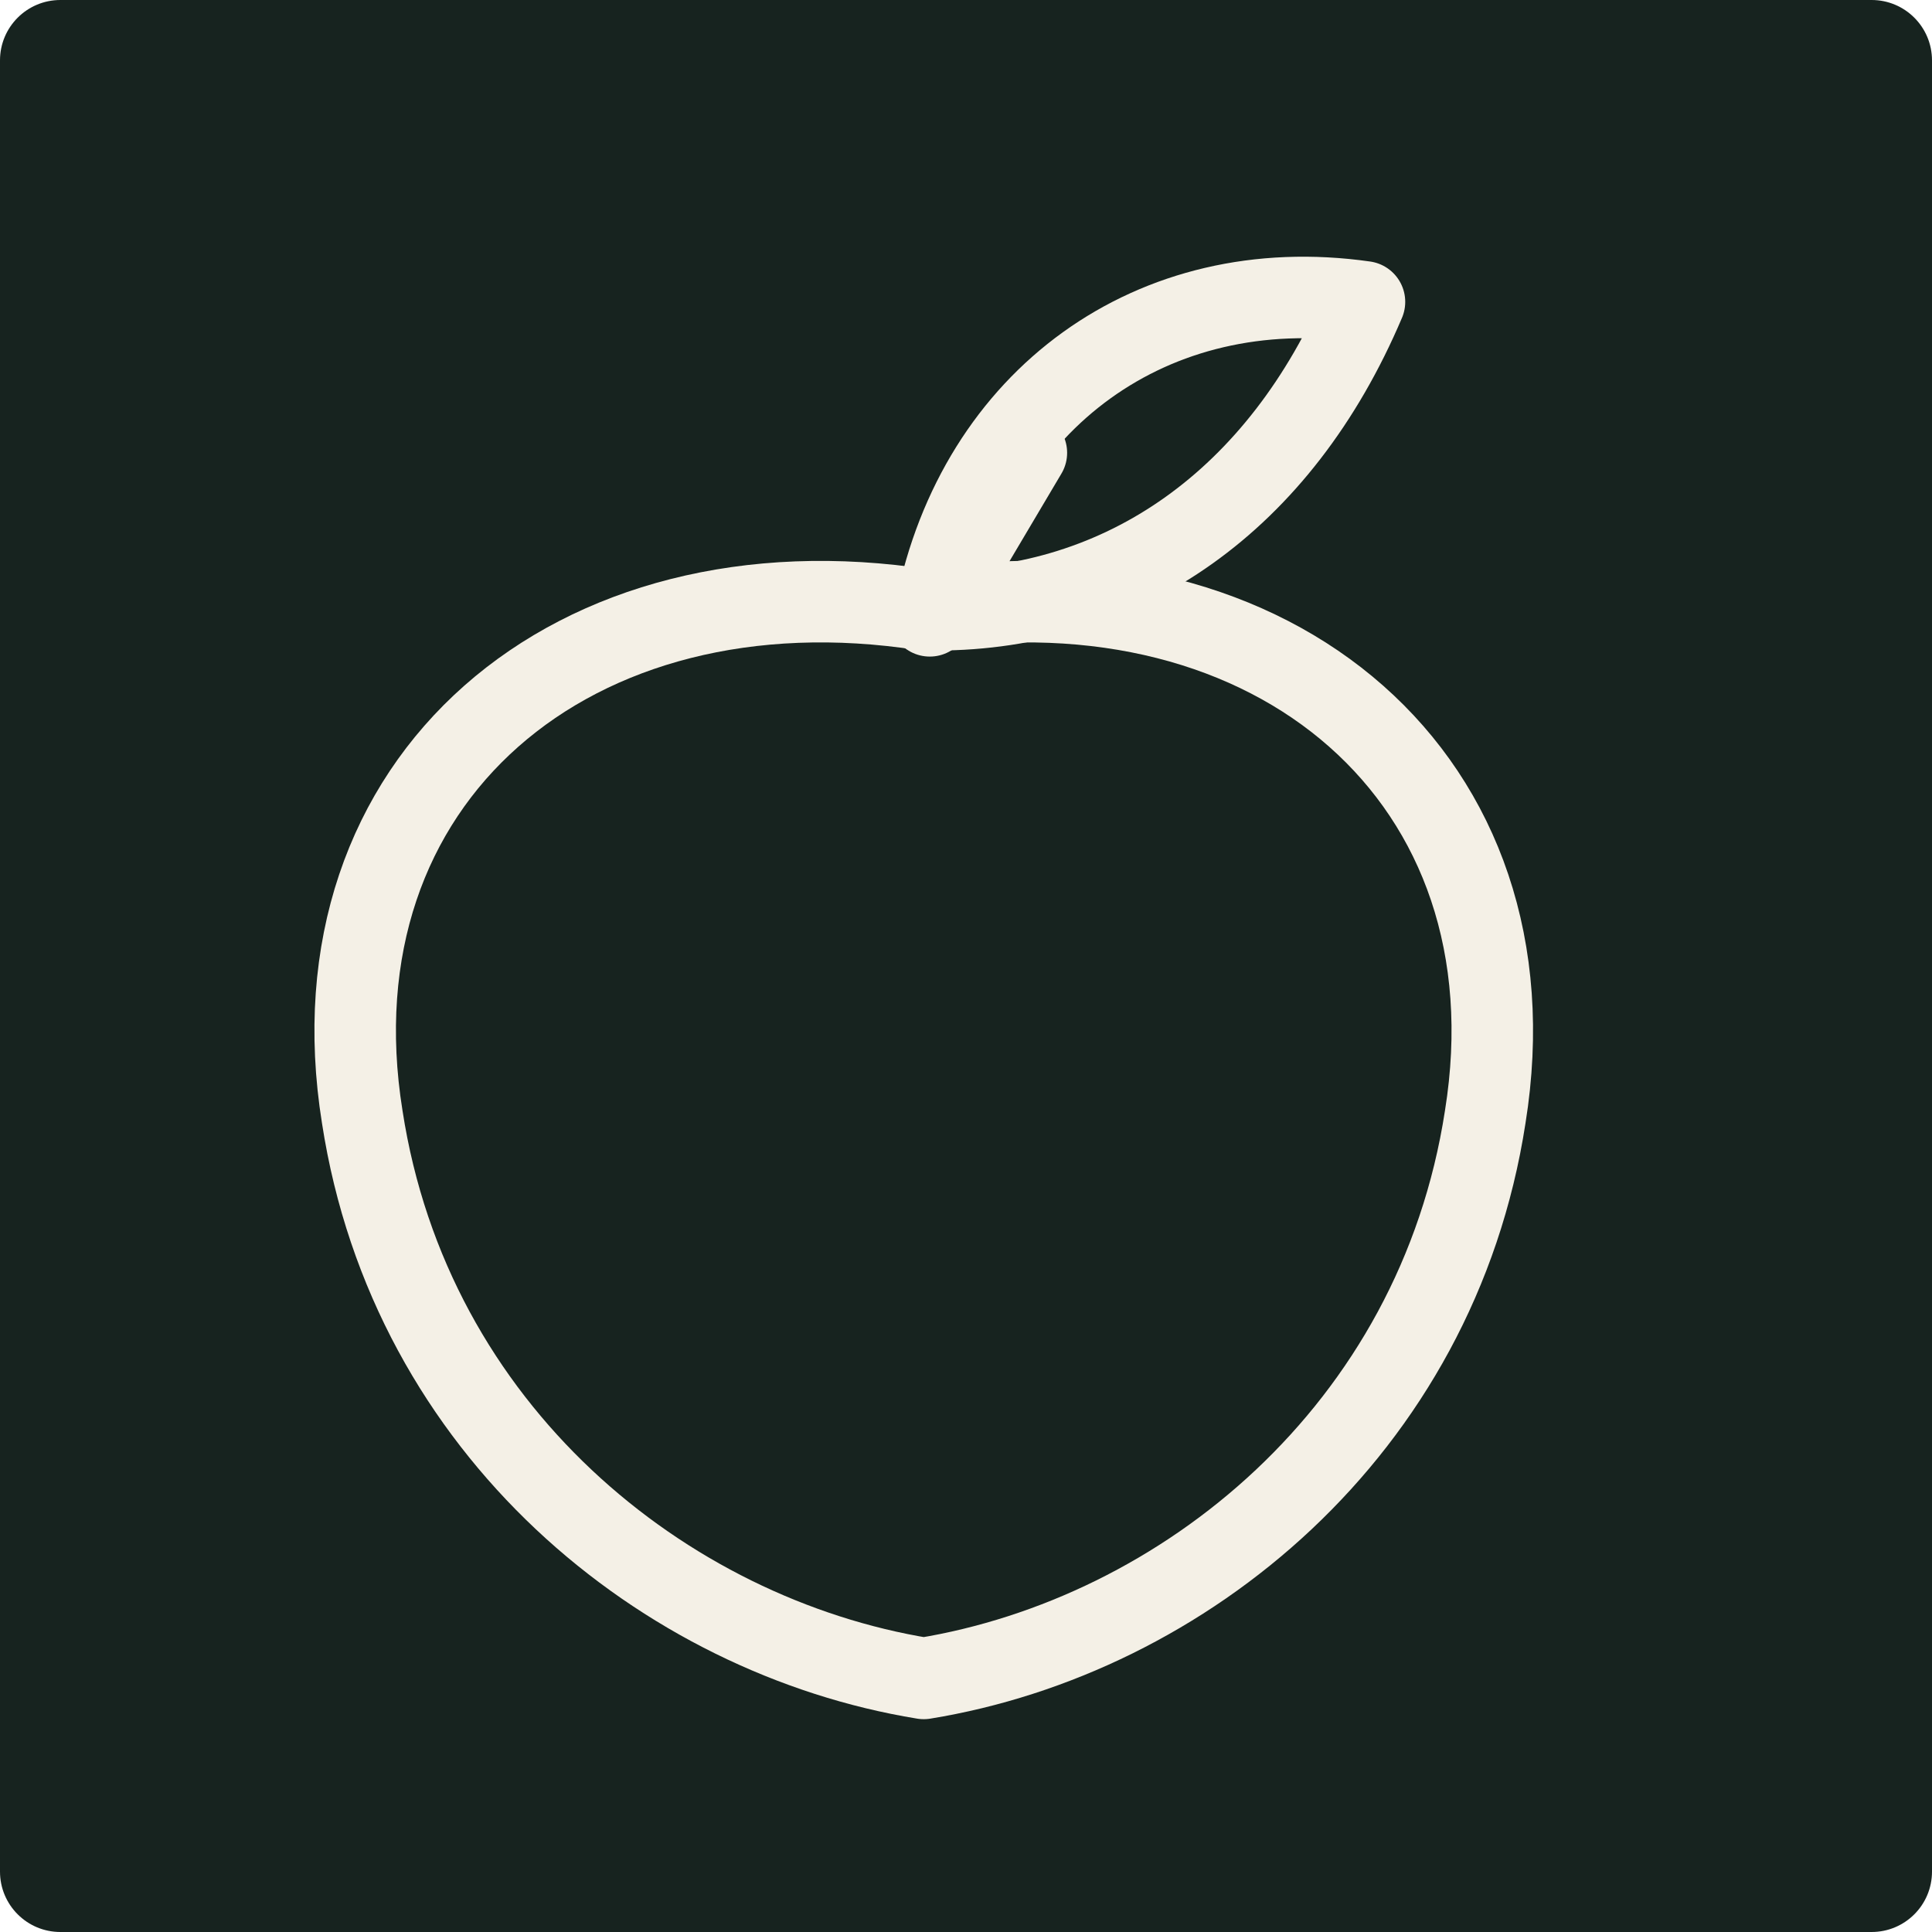
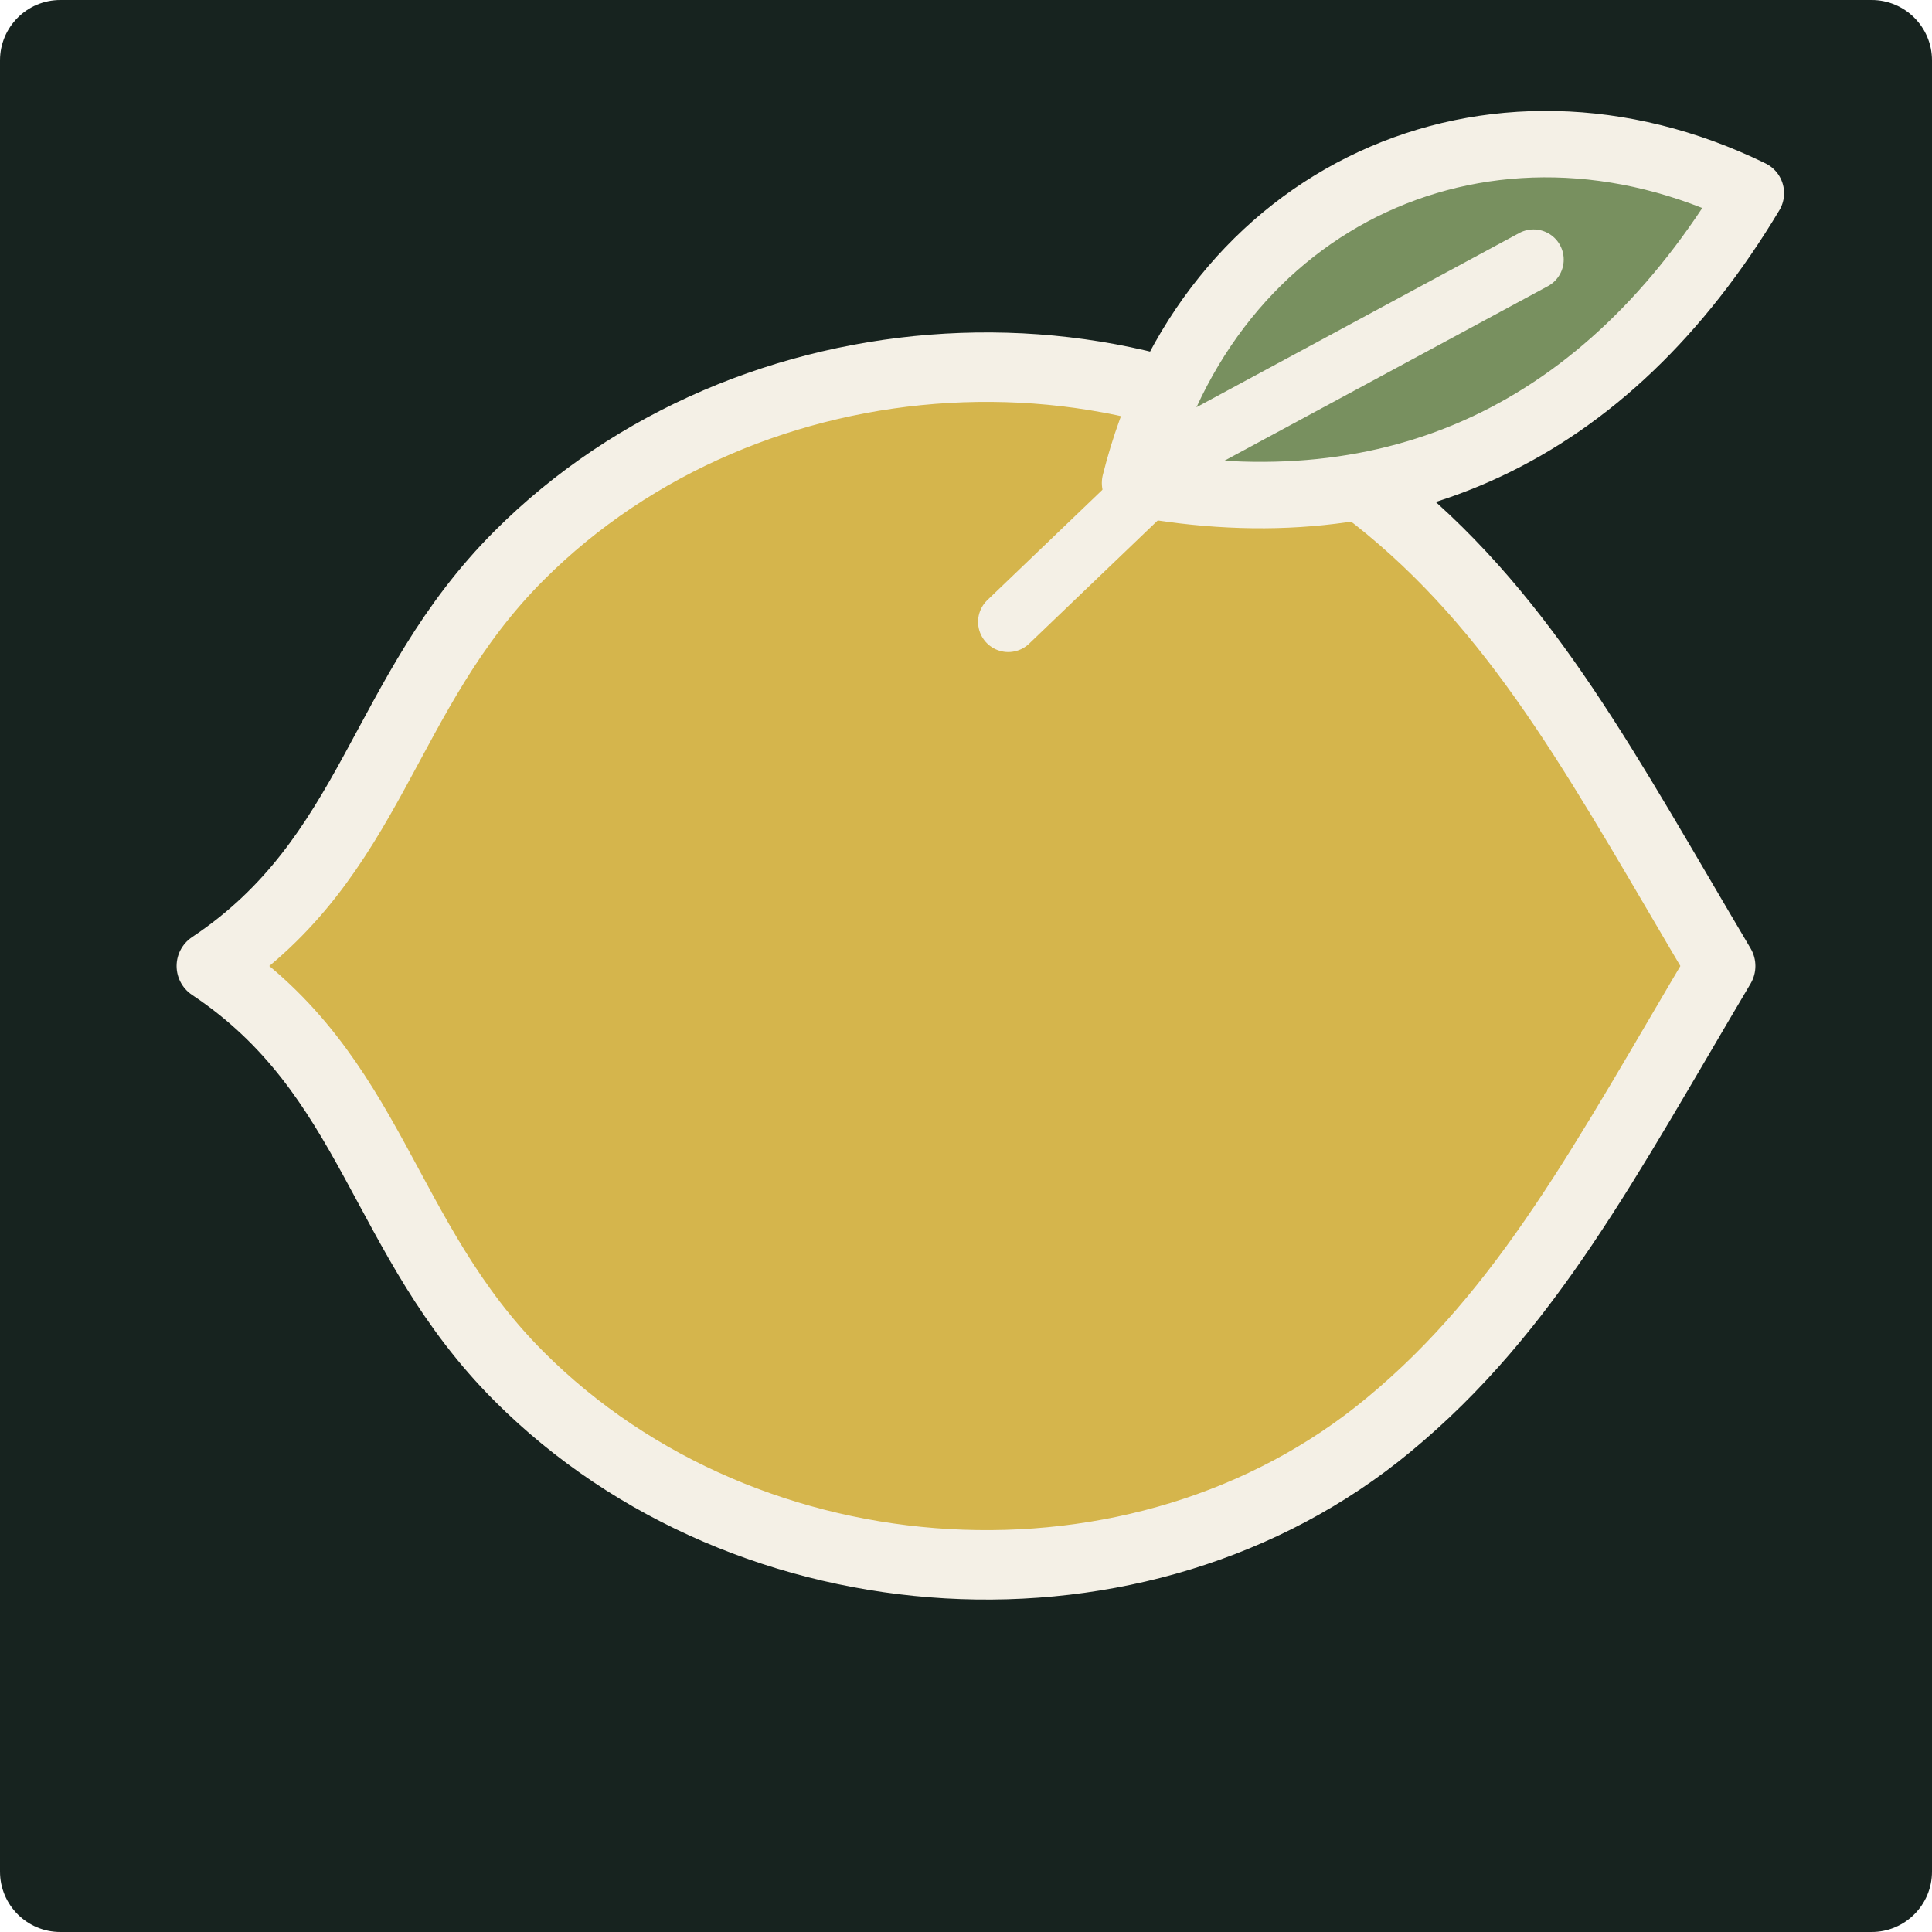
<svg xmlns="http://www.w3.org/2000/svg" viewBox="0 0 64 64">
  <rect width="64" height="64" rx="2" fill="#17231f" />
-   <g fill="none" stroke="#f4f0e6" stroke-linecap="round" stroke-linejoin="round" stroke-width="2.7">
-     <path d="M30.6 20.2c11.6-1.8 20.4 5.6 18.6 16.8-1.6 10.4-10 17.2-18.6 18.6C22 54.2 13.6 47.4 12 37c-1.8-11.2 7-18.6 18.6-16.8Z" />
-     <path d="M31 20.2c1.4-7 7.2-11.2 14.2-10.2-2.8 6.6-8 10.2-14.2 10.2Z" />
-     <path d="m30.8 20.4 3.2-5.4" />
-   </g>
+   <path d="M7 32c5.4-3.6 5.6-9 10.2-13.6 7.6-7.6 20.6-8.4 28.8-1.6 4.6 3.8 7.2 8.8 11 15.2-3.8 6.4-6.4 11.4-11 15.2-8.2 6.8-21.2 6-28.8-1.6C12.6 41 12.4 35.6 7 32Z" fill="#d5b54c" stroke="#f4f0e6" stroke-linejoin="round" stroke-width="2.3" />
+   <path d="M37.6 16C40 6.4 49.4 2.2 58 6.4c-4.8 8-11.8 11.2-20.4 9.6Z" fill="#78905f" stroke="#f4f0e6" stroke-linejoin="round" stroke-width="2.2" />
+   <path d="m38.2 15.4 12.6-6.8M38.2 16l-4.8 4.6" fill="none" stroke="#f4f0e6" stroke-linecap="round" stroke-width="2" />
</svg>
